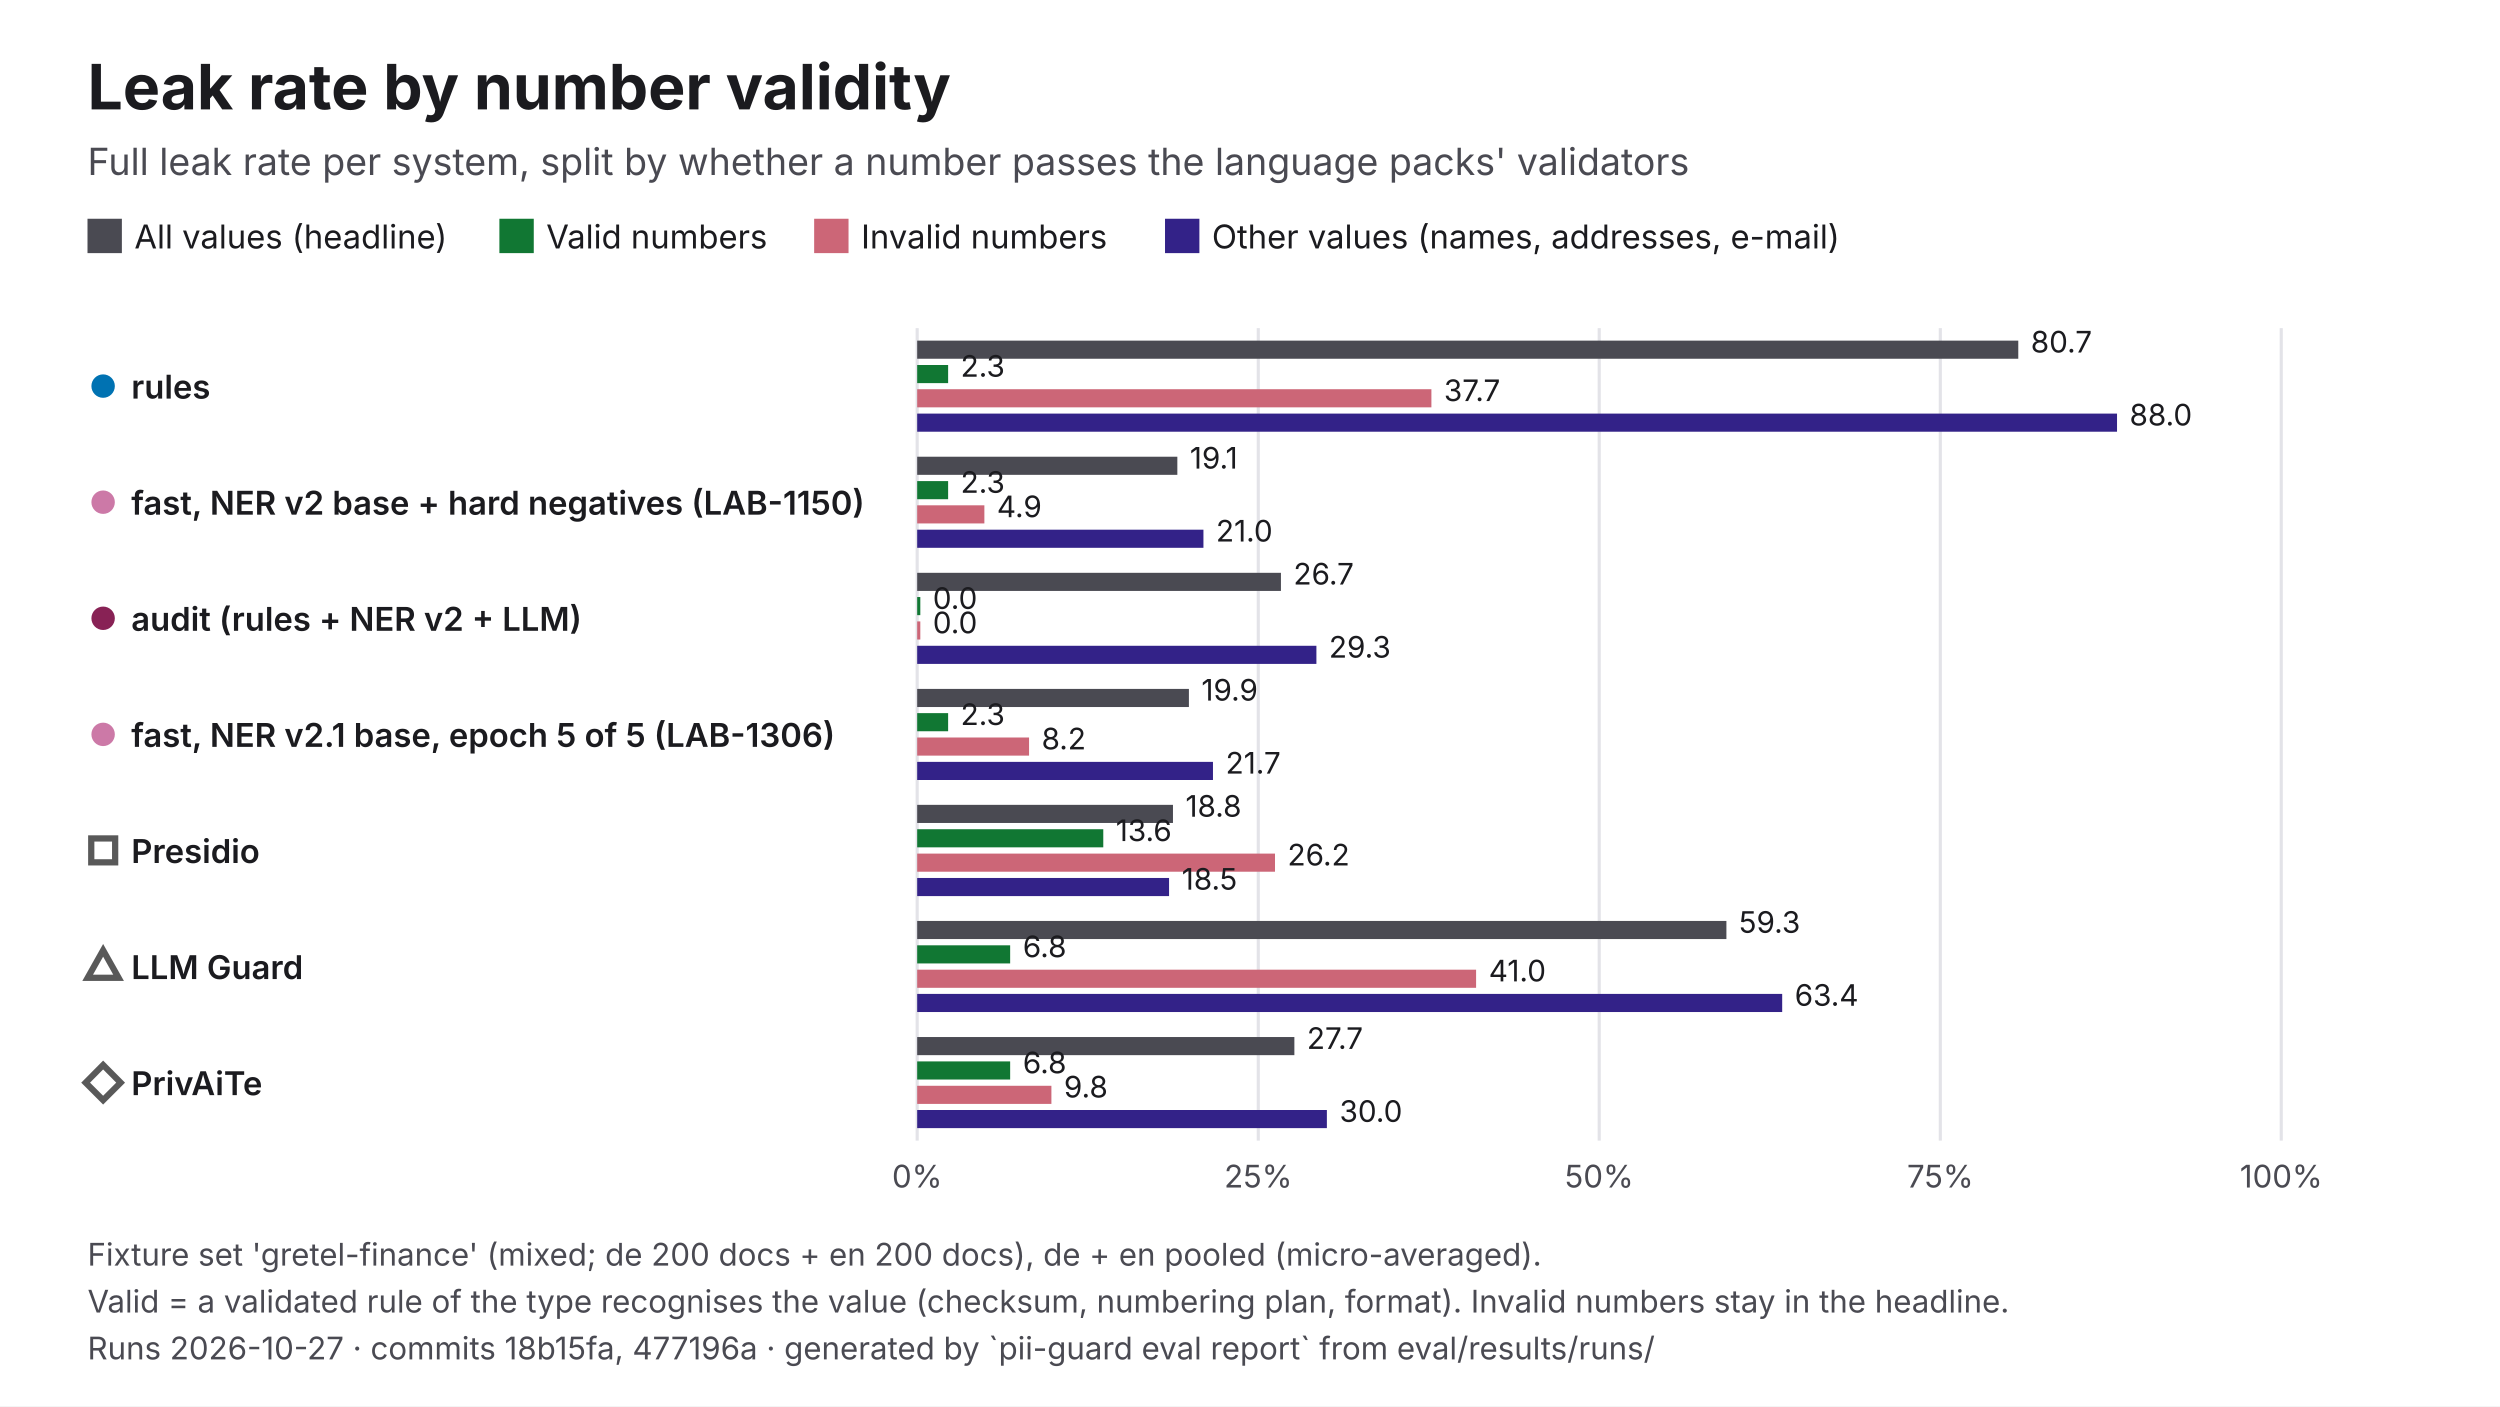
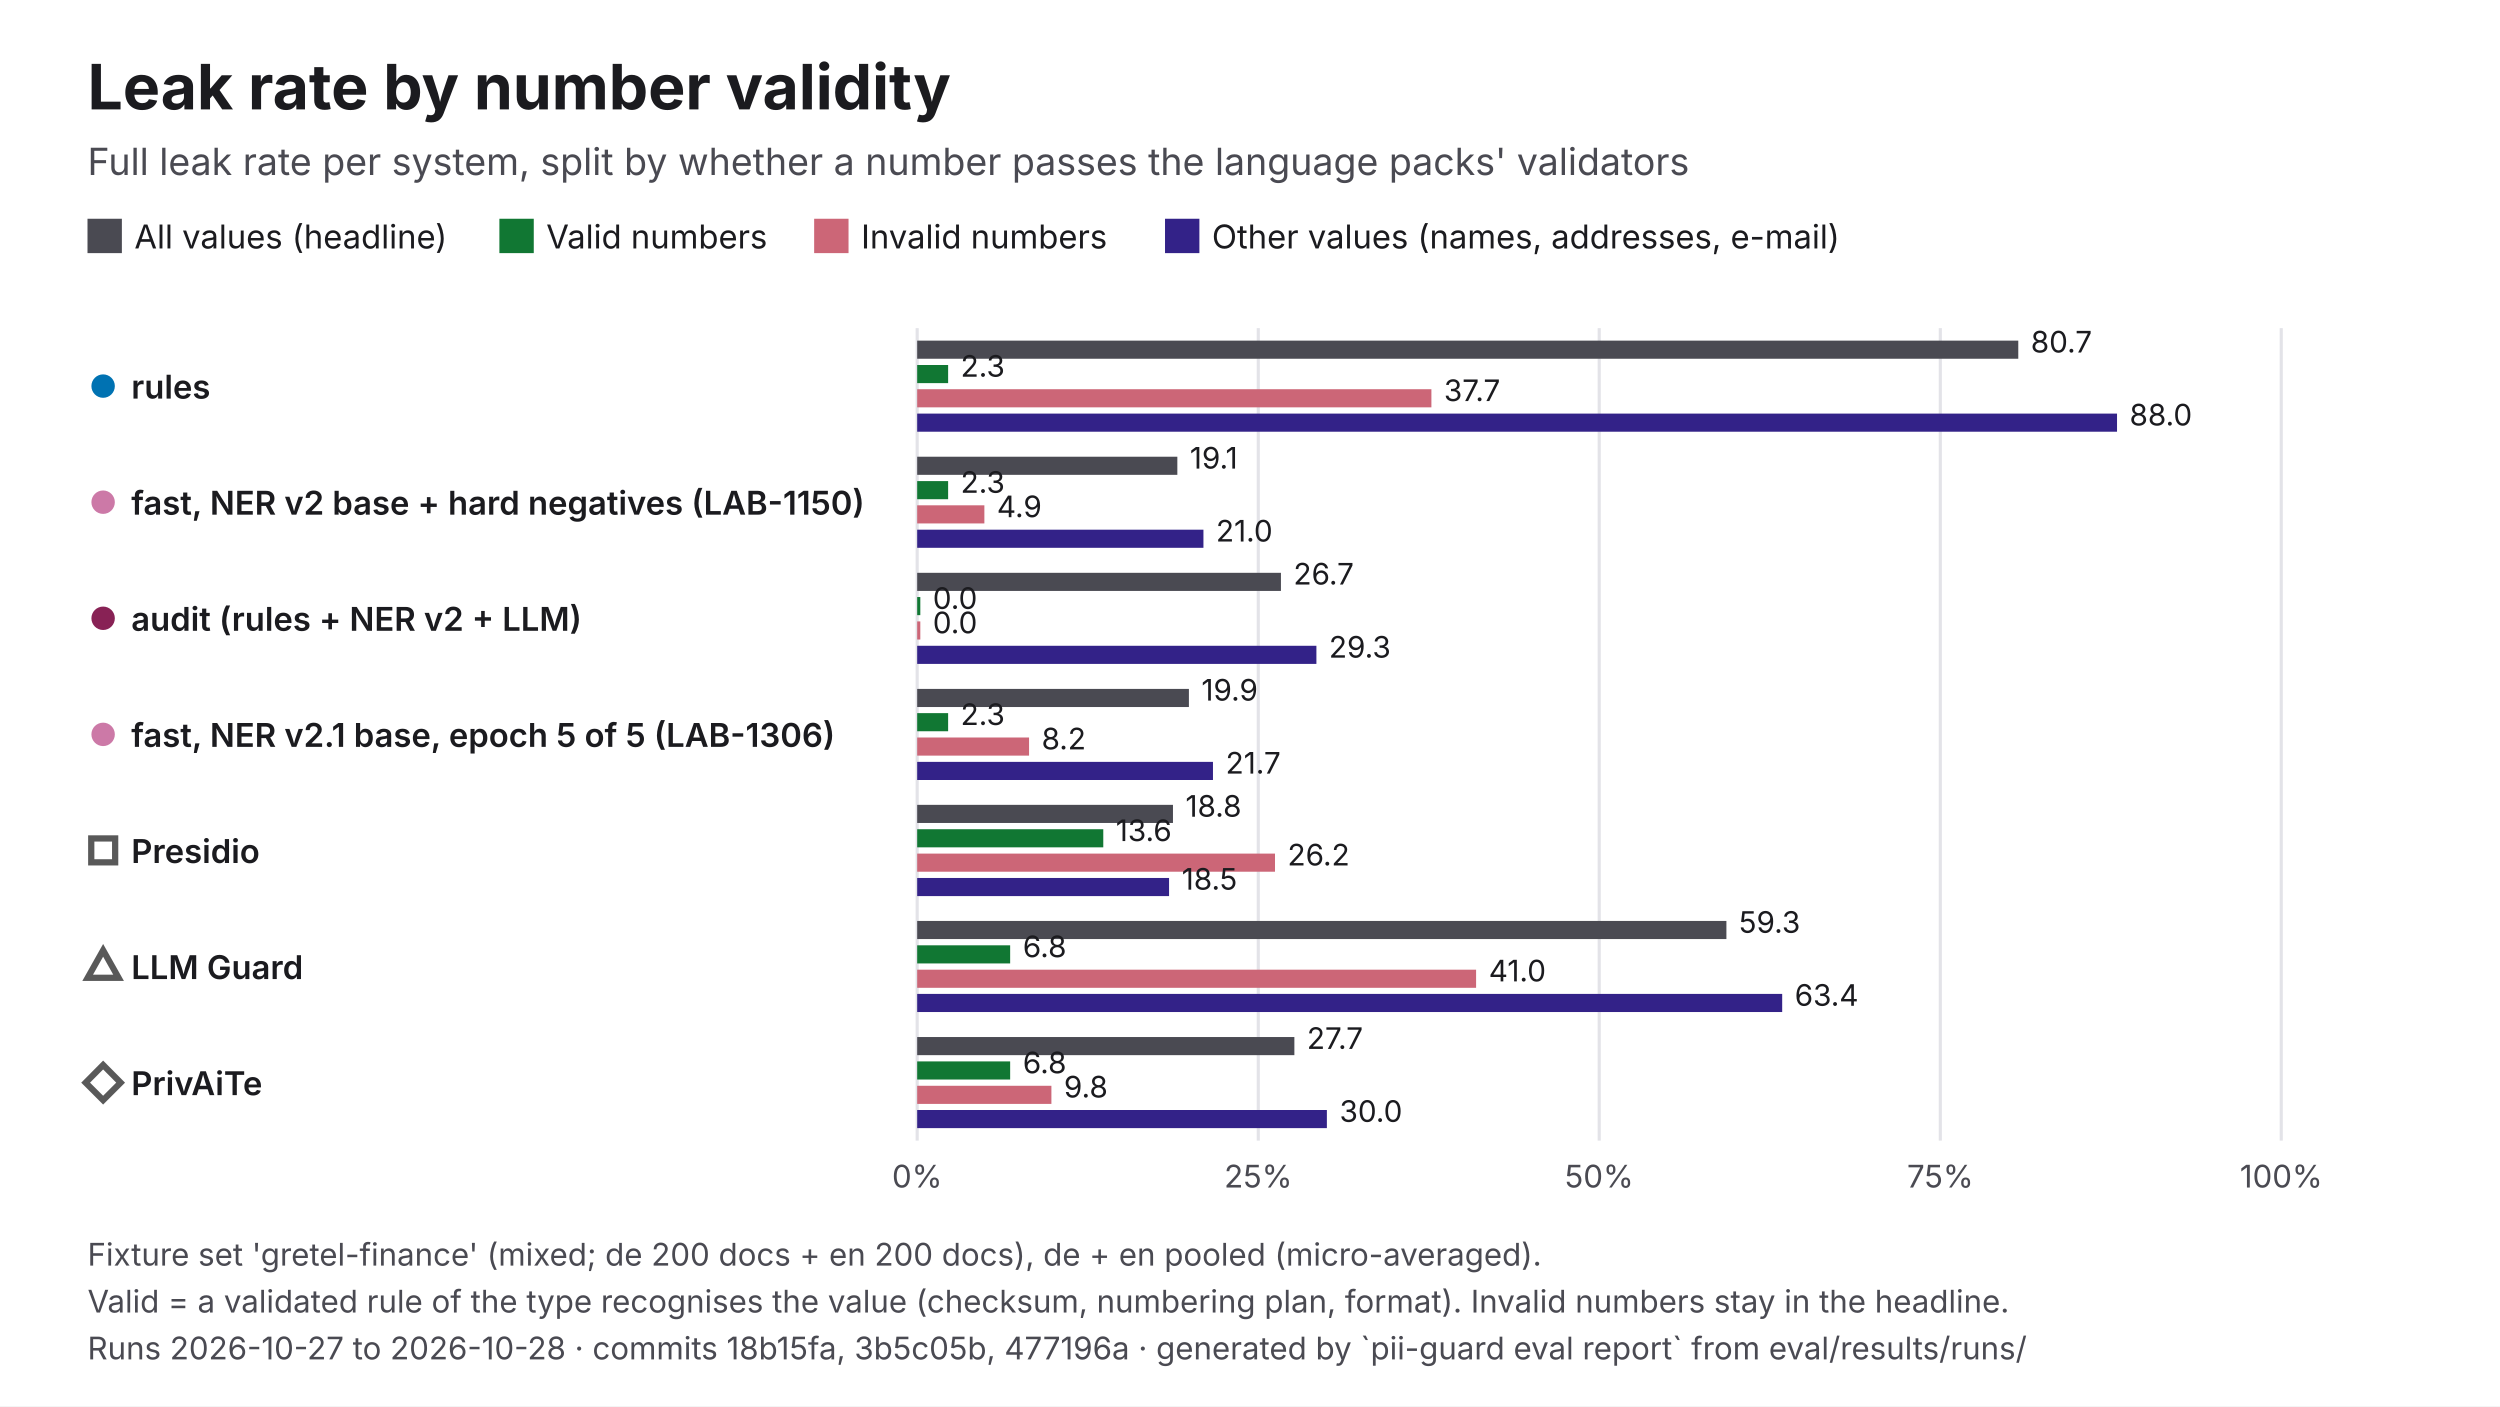
<svg xmlns="http://www.w3.org/2000/svg" viewBox="0 0 1600 900" width="1600" height="900" role="img" aria-labelledby="t d" font-family="Inter, 'Helvetica Neue', Helvetica, Arial, sans-serif">
  <rect width="1600" height="900" fill="#FFFFFF" />
  <text x="56" y="70" font-size="40" fill="#1B1B1F" font-weight="700">Leak rate by number validity</text>
  <text x="56" y="112" font-size="24" fill="#4A4A52">Full leak rate per system, split by whether a number passes the language packs' validators</text>
  <rect x="56" y="140" width="22" height="22" fill="#4A4A52" />
  <text x="86" y="159" font-size="21" fill="#1B1B1F">All values (headline)</text>
  <rect x="319.61" y="140" width="22" height="22" fill="#117733" />
  <text x="349.6" y="159" font-size="21" fill="#1B1B1F">Valid numbers</text>
  <rect x="521.06" y="140" width="22" height="22" fill="#CC6677" />
  <text x="551.1" y="159" font-size="21" fill="#1B1B1F">Invalid numbers</text>
  <rect x="745.61" y="140" width="22" height="22" fill="#332288" />
  <text x="775.6" y="159" font-size="21" fill="#1B1B1F">Other values (names, addresses, e-mail)</text>
  <line x1="587" y1="210" x2="587" y2="730" stroke="#E3E3E8" stroke-width="2" />
  <text x="587" y="760" font-size="20" fill="#4A4A52" text-anchor="middle">0%</text>
  <line x1="805.3" y1="210" x2="805.3" y2="730" stroke="#E3E3E8" stroke-width="2" />
  <text x="805.3" y="760" font-size="20" fill="#4A4A52" text-anchor="middle">25%</text>
  <line x1="1023.5" y1="210" x2="1023.5" y2="730" stroke="#E3E3E8" stroke-width="2" />
  <text x="1023.5" y="760" font-size="20" fill="#4A4A52" text-anchor="middle">50%</text>
  <line x1="1241.8" y1="210" x2="1241.8" y2="730" stroke="#E3E3E8" stroke-width="2" />
  <text x="1241.8" y="760" font-size="20" fill="#4A4A52" text-anchor="middle">75%</text>
  <line x1="1460" y1="210" x2="1460" y2="730" stroke="#E3E3E8" stroke-width="2" />
  <text x="1460" y="760" font-size="20" fill="#4A4A52" text-anchor="middle">100%</text>
  <circle cx="66" cy="247.1" r="9" fill="#0072B2" stroke="#FFFFFF" stroke-width="3" />
  <text x="84" y="255.1" font-size="21" fill="#1B1B1F" font-weight="600">rules</text>
  <rect x="587" y="218" width="704.7" height="11.6" fill="#4A4A52" />
  <text x="1299.7" y="225.6" font-size="19" fill="#1B1B1F">80.7</text>
  <rect x="587" y="233.6" width="19.8" height="11.6" fill="#117733" />
  <text x="614.8" y="241.1" font-size="19" fill="#1B1B1F">2.3</text>
  <rect x="587" y="249.1" width="329.1" height="11.6" fill="#CC6677" />
  <text x="924.1" y="256.7" font-size="19" fill="#1B1B1F">37.7</text>
  <rect x="587" y="264.7" width="767.9" height="11.6" fill="#332288" />
  <text x="1362.9" y="272.3" font-size="19" fill="#1B1B1F">88.0</text>
  <circle cx="66" cy="321.4" r="9" fill="#CC79A7" stroke="#FFFFFF" stroke-width="3" />
  <text x="84" y="329.4" font-size="21" fill="#1B1B1F" font-weight="600">fast, NER v2 base + hard negatives (LAB-1150)</text>
  <rect x="587" y="292.3" width="166.5" height="11.6" fill="#4A4A52" />
  <text x="761.5" y="299.9" font-size="19" fill="#1B1B1F">19.1</text>
  <rect x="587" y="307.9" width="19.8" height="11.6" fill="#117733" />
  <text x="614.8" y="315.4" font-size="19" fill="#1B1B1F">2.3</text>
  <rect x="587" y="323.4" width="43" height="11.6" fill="#CC6677" />
  <text x="638" y="331" font-size="19" fill="#1B1B1F">4.9</text>
  <rect x="587" y="339" width="183.2" height="11.6" fill="#332288" />
  <text x="778.2" y="346.6" font-size="19" fill="#1B1B1F">21.0</text>
  <circle cx="66" cy="395.7" r="9" fill="#882255" stroke="#FFFFFF" stroke-width="3" />
  <text x="84" y="403.7" font-size="21" fill="#1B1B1F" font-weight="600">audit (rules + NER v2 + LLM)</text>
  <rect x="587" y="366.6" width="232.8" height="11.6" fill="#4A4A52" />
  <text x="827.8" y="374.1" font-size="19" fill="#1B1B1F">26.7</text>
  <rect x="587" y="382.1" width="2" height="11.6" fill="#117733" />
  <text x="597" y="389.7" font-size="19" fill="#1B1B1F">0.0</text>
  <rect x="587" y="397.7" width="2" height="11.6" fill="#CC6677" />
  <text x="597" y="405.3" font-size="19" fill="#1B1B1F">0.0</text>
  <rect x="587" y="413.3" width="255.5" height="11.6" fill="#332288" />
  <text x="850.5" y="420.9" font-size="19" fill="#1B1B1F">29.3</text>
  <circle cx="66" cy="470" r="9" fill="#CC79A7" stroke="#FFFFFF" stroke-width="3" />
  <text x="84" y="478" font-size="21" fill="#1B1B1F" font-weight="600">fast, NER v2.1 base, epoch 5 of 5 (LAB-1306)</text>
  <rect x="587" y="440.9" width="173.9" height="11.6" fill="#4A4A52" />
  <text x="768.9" y="448.4" font-size="19" fill="#1B1B1F">19.9</text>
  <rect x="587" y="456.4" width="19.8" height="11.6" fill="#117733" />
  <text x="614.8" y="464" font-size="19" fill="#1B1B1F">2.3</text>
  <rect x="587" y="472" width="71.6" height="11.6" fill="#CC6677" />
  <text x="666.6" y="479.6" font-size="19" fill="#1B1B1F">8.2</text>
  <rect x="587" y="487.6" width="189.3" height="11.6" fill="#332288" />
  <text x="784.4" y="495.1" font-size="19" fill="#1B1B1F">21.7</text>
  <rect x="58.4" y="536.6" width="15.3" height="15.3" fill="#FFFFFF" stroke="#595959" stroke-width="4" />
  <text x="84" y="552.3" font-size="21" fill="#1B1B1F" font-weight="600">Presidio</text>
  <rect x="587" y="515.1" width="163.7" height="11.6" fill="#4A4A52" />
  <text x="758.7" y="522.7" font-size="19" fill="#1B1B1F">18.8</text>
  <rect x="587" y="530.7" width="119.1" height="11.6" fill="#117733" />
  <text x="714.1" y="538.3" font-size="19" fill="#1B1B1F">13.6</text>
  <rect x="587" y="546.3" width="229" height="11.6" fill="#CC6677" />
  <text x="824" y="553.9" font-size="19" fill="#1B1B1F">26.2</text>
  <rect x="587" y="561.9" width="161.2" height="11.6" fill="#332288" />
  <text x="756.3" y="569.4" font-size="19" fill="#1B1B1F">18.5</text>
  <polygon points="66,608.2 75.9,625.8 56.1,625.8" fill="#FFFFFF" stroke="#595959" stroke-width="4" />
  <text x="84" y="626.6" font-size="21" fill="#1B1B1F" font-weight="600">LLM Guard</text>
  <rect x="587" y="589.4" width="517.9" height="11.6" fill="#4A4A52" />
  <text x="1112.9" y="597" font-size="19" fill="#1B1B1F">59.3</text>
  <rect x="587" y="605" width="59.5" height="11.6" fill="#117733" />
  <text x="654.6" y="612.6" font-size="19" fill="#1B1B1F">6.8</text>
  <rect x="587" y="620.6" width="357.7" height="11.6" fill="#CC6677" />
  <text x="952.8" y="628.1" font-size="19" fill="#1B1B1F">41.0</text>
  <rect x="587" y="636.1" width="553.6" height="11.6" fill="#332288" />
  <text x="1148.6" y="643.7" font-size="19" fill="#1B1B1F">63.4</text>
  <polygon points="66,681.6 77.2,692.9 66,704.1 54.8,692.9" fill="#FFFFFF" stroke="#595959" stroke-width="4" />
  <text x="84" y="700.9" font-size="21" fill="#1B1B1F" font-weight="600">PrivAiTe</text>
  <rect x="587" y="663.7" width="241.4" height="11.6" fill="#4A4A52" />
  <text x="836.4" y="671.3" font-size="19" fill="#1B1B1F">27.7</text>
  <rect x="587" y="679.3" width="59.5" height="11.6" fill="#117733" />
  <text x="654.6" y="686.9" font-size="19" fill="#1B1B1F">6.8</text>
  <rect x="587" y="694.9" width="85.9" height="11.6" fill="#CC6677" />
  <text x="680.9" y="702.4" font-size="19" fill="#1B1B1F">9.8</text>
  <rect x="587" y="710.4" width="262.2" height="11.6" fill="#332288" />
  <text x="857.3" y="718" font-size="19" fill="#1B1B1F">30.0</text>
  <text x="56" y="810" font-size="20" fill="#4A4A52">Fixture set 'gretel-finance' (mixed; de 200 docs + en 200 docs), de + en pooled (micro-averaged).</text>
  <text x="56" y="840" font-size="20" fill="#4A4A52">Valid = a validated rule of the type recognises the value (checksum, numbering plan, format). Invalid numbers stay in the headline.</text>
-   <text x="56" y="870" font-size="20" fill="#4A4A52">Runs 2026-10-27 · commits 18b15fa, 477196a · generated by `pii-guard eval report` from eval/results/runs/</text>
+   <text x="56" y="870" font-size="20" fill="#4A4A52">Runs 2026-10-27 to 2026-10-28 · commits 18b15fa, 3b5c05b, 477196a · generated by `pii-guard eval report` from eval/results/runs/</text>
</svg>
